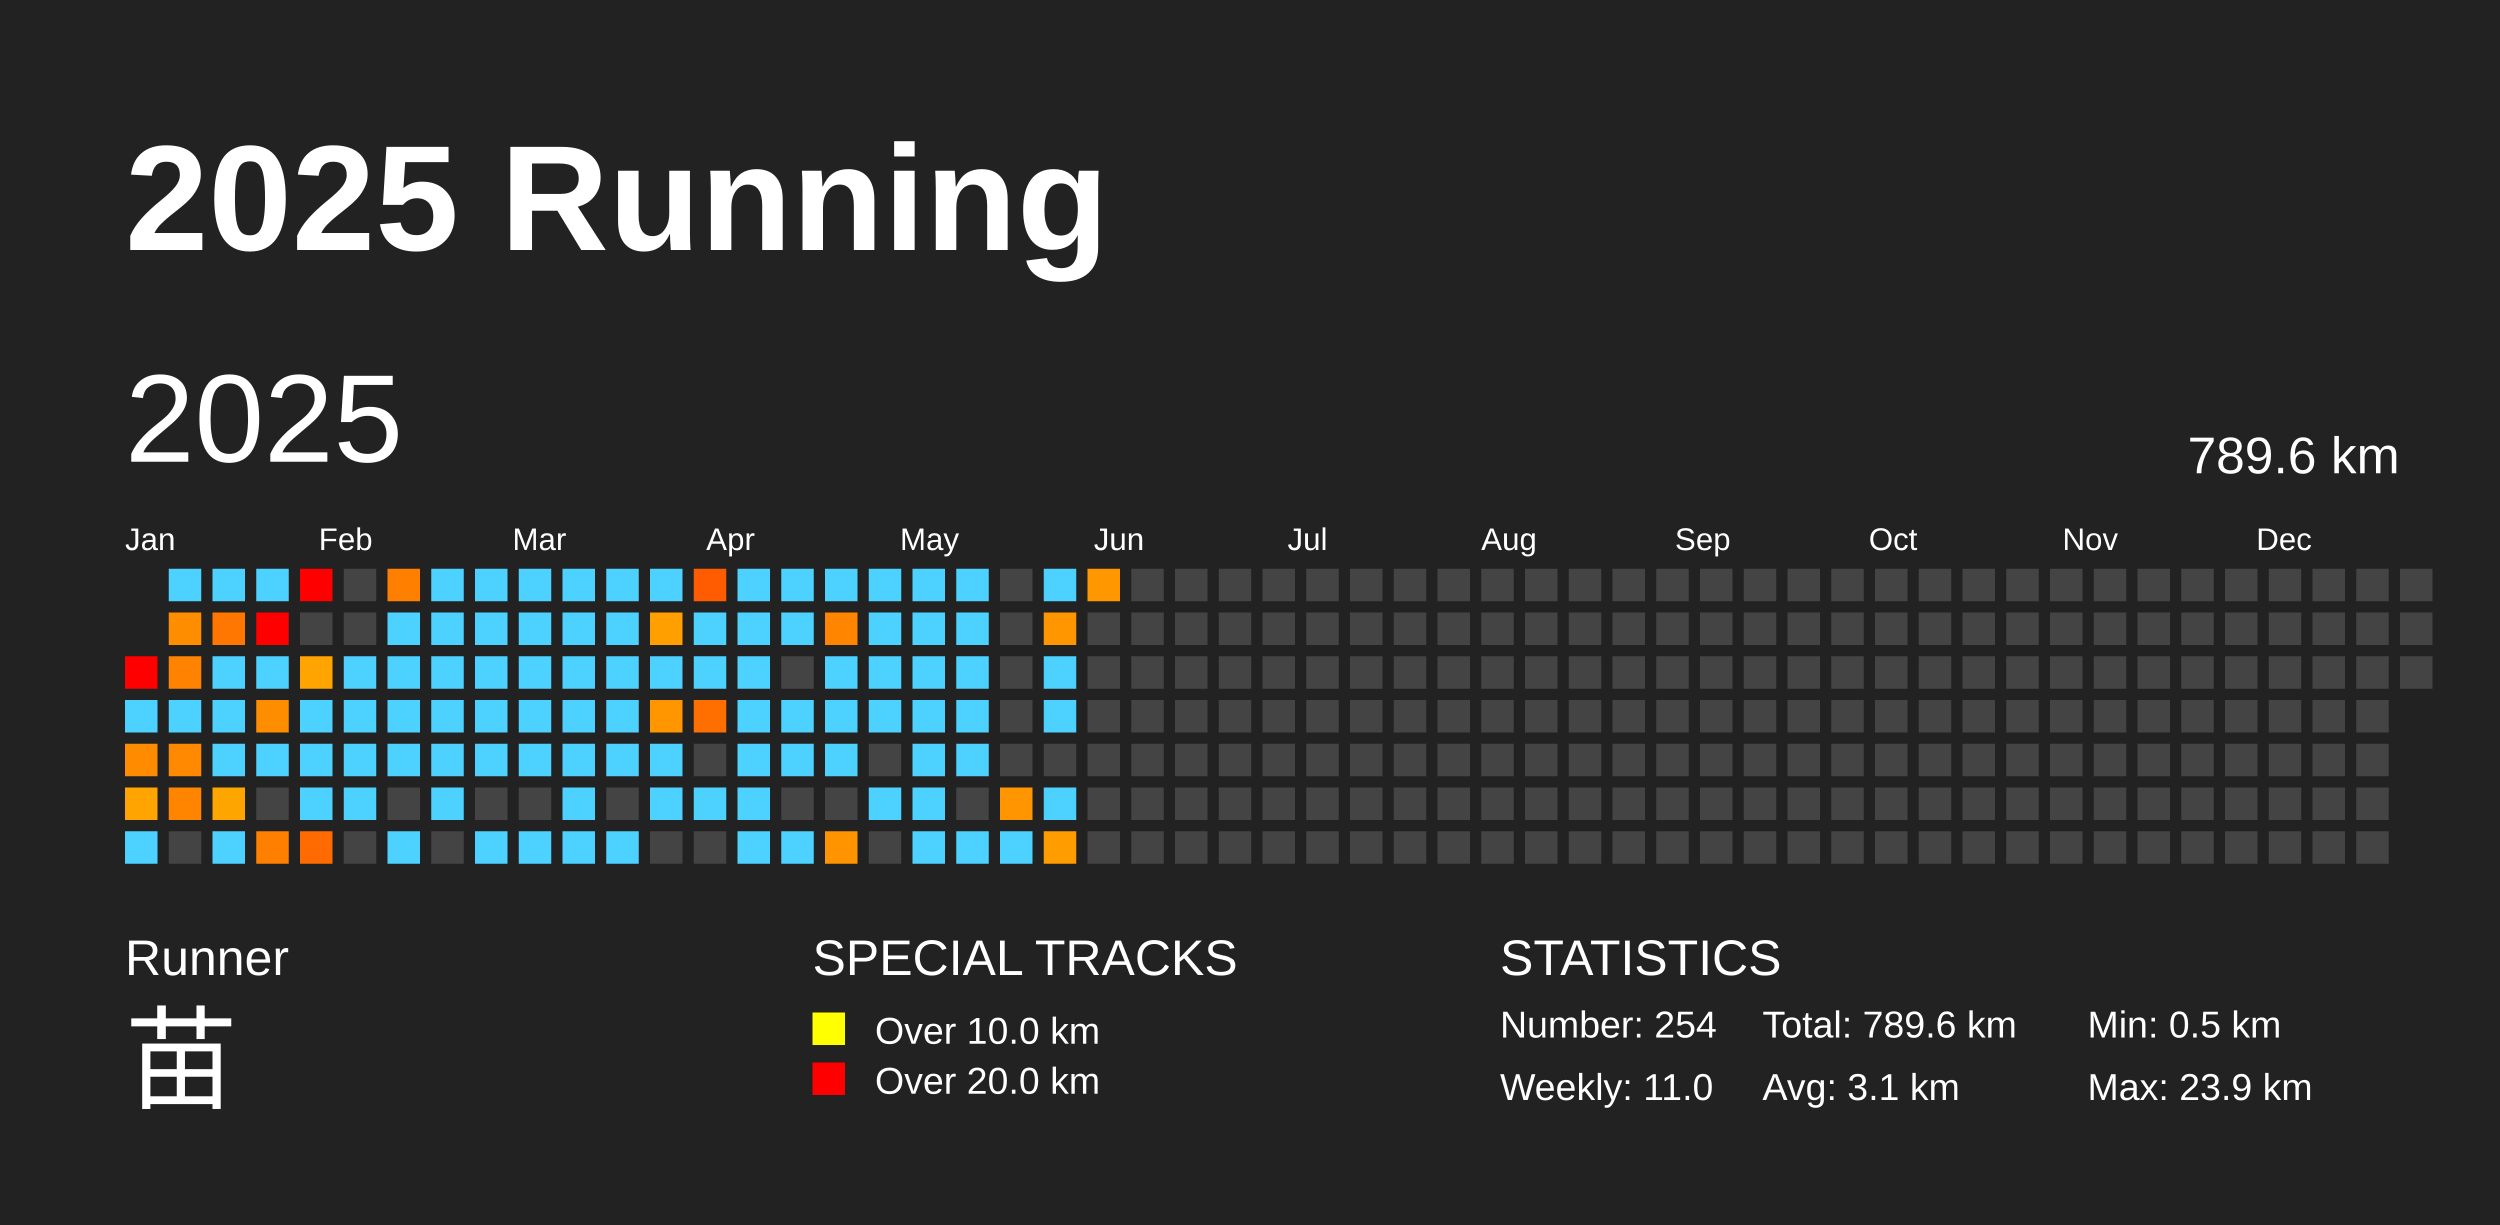
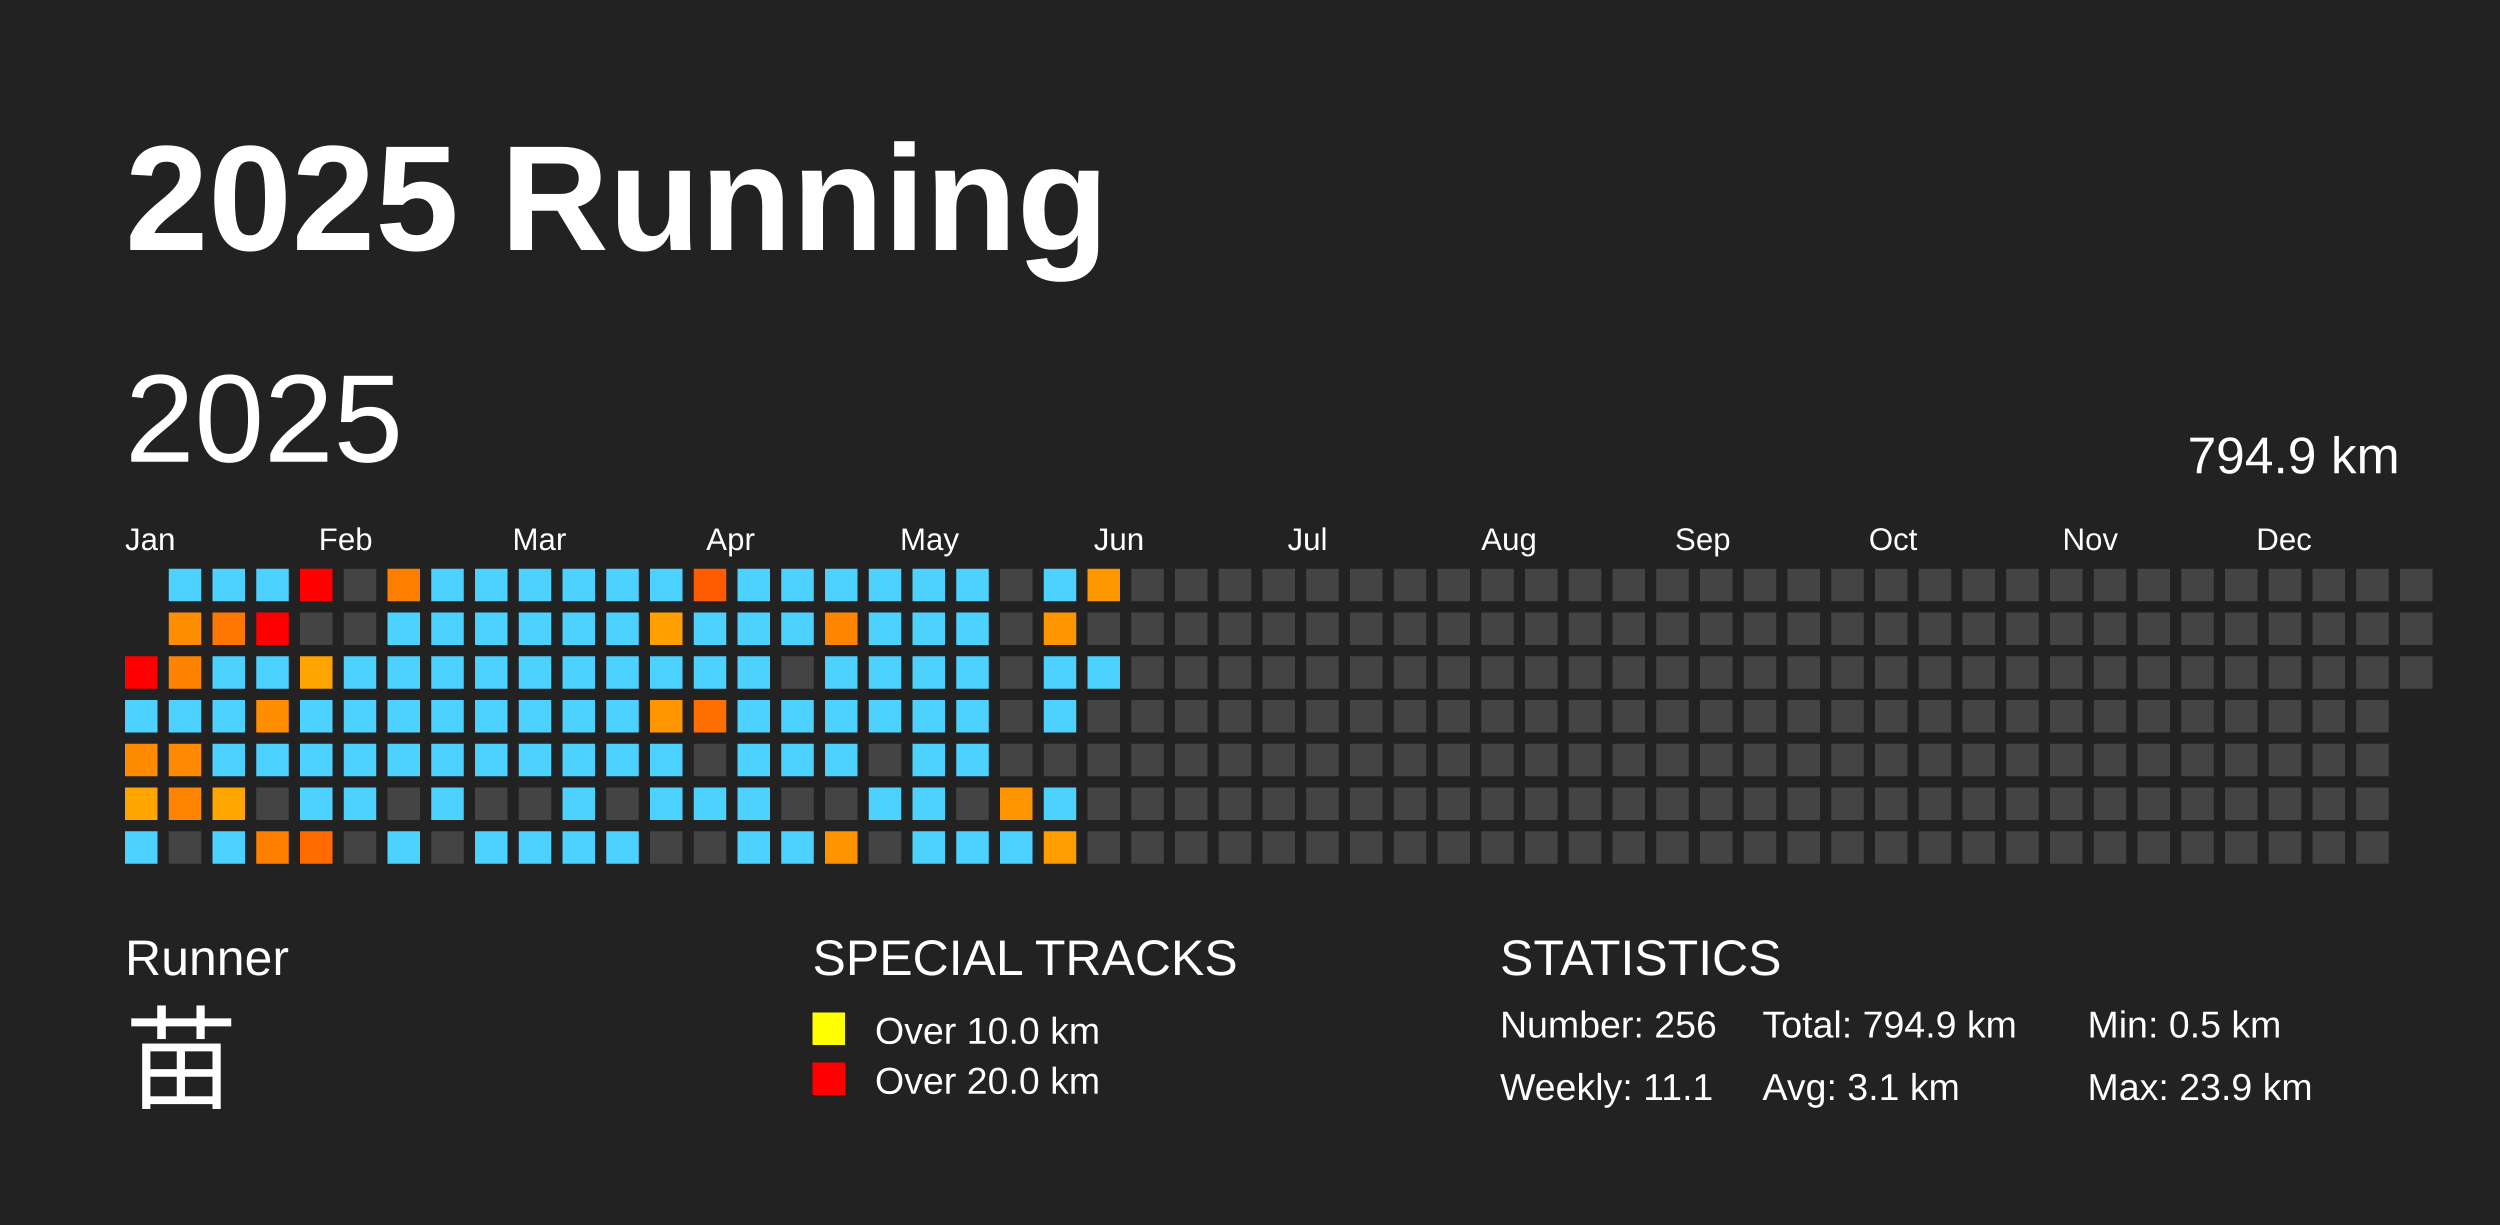
<svg xmlns="http://www.w3.org/2000/svg" baseProfile="full" height="98mm" version="1.1" viewBox="0,0,200,98" width="200mm">
  <defs />
  <rect fill="#222222" height="98" width="200" x="0" y="0" />
  <text fill="#FFFFFF" style="font-size:12px; font-family:Arial; font-weight:bold;" x="10" y="20">2025 Running</text>
  <text fill="#FFFFFF" style="font-size:4px; font-family:Arial" x="10" y="78">Runner</text>
  <text fill="#FFFFFF" style="font-size:9px; font-family:Arial" x="10" y="88">苗</text>
  <text fill="#FFFFFF" style="font-size:4px; font-family:Arial" x="65" y="78">SPECIAL TRACKS</text>
  <rect fill="yellow" height="2.6" width="2.6" x="65" y="81" />
  <text fill="#FFFFFF" style="font-size:3px; font-family:Arial" x="70" y="83.5">Over 10.0 km</text>
  <rect fill="red" height="2.6" width="2.6" x="65" y="85" />
  <text fill="#FFFFFF" style="font-size:3px; font-family:Arial" x="70" y="87.5">Over 20.0 km</text>
  <text fill="#FFFFFF" style="font-size:4px; font-family:Arial" x="120" y="78">STATISTICS</text>
-   <text fill="#FFFFFF" style="font-size:3px; font-family:Arial" x="120" y="83">Number: 254</text>
-   <text fill="#FFFFFF" style="font-size:3px; font-family:Arial" x="120" y="88">Weekly: 11.0</text>
-   <text fill="#FFFFFF" style="font-size:3px; font-family:Arial" x="141" y="83">Total: 789.6 km</text>
+   <text fill="#FFFFFF" style="font-size:3px; font-family:Arial" x="120" y="83">Number: 256</text>
+   <text fill="#FFFFFF" style="font-size:3px; font-family:Arial" x="120" y="88">Weekly: 11.1</text>
+   <text fill="#FFFFFF" style="font-size:3px; font-family:Arial" x="141" y="83">Total: 794.9 km</text>
  <text fill="#FFFFFF" style="font-size:3px; font-family:Arial" x="141" y="88">Avg: 3.1 km</text>
  <text fill="#FFFFFF" style="font-size:3px; font-family:Arial" x="167" y="83">Min: 0.5 km</text>
  <text fill="#FFFFFF" style="font-size:3px; font-family:Arial" x="167" y="88">Max: 23.9 km</text>
  <text dominant-baseline="hanging" fill="#FFFFFF" style="font-size:10.0px; font-family:Arial;" x="10" y="30">2025</text>
-   <text dominant-baseline="hanging" fill="#FFFFFF" style="font-size:4.125px; font-family:Arial;" x="175" y="35">789.6 km</text>
+   <text dominant-baseline="hanging" fill="#FFFFFF" style="font-size:4.125px; font-family:Arial;" x="175" y="35">794.9 km</text>
  <text fill="#FFFFFF" style="font-size:2.5px; font-family:Arial" x="10.0" y="44">Jan</text>
  <text fill="#FFFFFF" style="font-size:2.5px; font-family:Arial" x="25.5" y="44">Feb</text>
  <text fill="#FFFFFF" style="font-size:2.5px; font-family:Arial" x="41.0" y="44">Mar</text>
  <text fill="#FFFFFF" style="font-size:2.5px; font-family:Arial" x="56.5" y="44">Apr</text>
  <text fill="#FFFFFF" style="font-size:2.5px; font-family:Arial" x="72.0" y="44">May</text>
  <text fill="#FFFFFF" style="font-size:2.5px; font-family:Arial" x="87.5" y="44">Jun</text>
  <text fill="#FFFFFF" style="font-size:2.5px; font-family:Arial" x="103.0" y="44">Jul</text>
  <text fill="#FFFFFF" style="font-size:2.5px; font-family:Arial" x="118.5" y="44">Aug</text>
  <text fill="#FFFFFF" style="font-size:2.5px; font-family:Arial" x="134.0" y="44">Sep</text>
  <text fill="#FFFFFF" style="font-size:2.5px; font-family:Arial" x="149.5" y="44">Oct</text>
  <text fill="#FFFFFF" style="font-size:2.5px; font-family:Arial" x="165.0" y="44">Nov</text>
  <text fill="#FFFFFF" style="font-size:2.5px; font-family:Arial" x="180.5" y="44">Dec</text>
  <rect fill="red" height="2.6" width="2.6" x="10.0" y="52.5" />
  <rect fill="#4dd2ff" height="2.6" width="2.6" x="10.0" y="56.0" />
  <rect fill="#ff8c00" height="2.6" width="2.6" x="10.0" y="59.5" />
  <rect fill="#ffa400" height="2.6" width="2.6" x="10.0" y="63.0" />
  <rect fill="#4dd2ff" height="2.6" width="2.6" x="10.0" y="66.5" />
  <rect fill="#4dd2ff" height="2.6" width="2.6" x="13.5" y="45.5" />
  <rect fill="#ff8d00" height="2.6" width="2.6" x="13.5" y="49.0" />
  <rect fill="#ff8300" height="2.6" width="2.6" x="13.5" y="52.5" />
  <rect fill="#4dd2ff" height="2.6" width="2.6" x="13.5" y="56.0" />
  <rect fill="#ff8900" height="2.6" width="2.6" x="13.5" y="59.5" />
  <rect fill="#ff8400" height="2.6" width="2.6" x="13.5" y="63.0" />
  <rect fill="#444444" height="2.6" width="2.6" x="13.5" y="66.5" />
  <rect fill="#4dd2ff" height="2.6" width="2.6" x="17.0" y="45.5" />
  <rect fill="#ff7700" height="2.6" width="2.6" x="17.0" y="49.0" />
  <rect fill="#4dd2ff" height="2.6" width="2.6" x="17.0" y="52.5" />
  <rect fill="#4dd2ff" height="2.6" width="2.6" x="17.0" y="56.0" />
  <rect fill="#4dd2ff" height="2.6" width="2.6" x="17.0" y="59.5" />
  <rect fill="#ffa500" height="2.6" width="2.6" x="17.0" y="63.0" />
  <rect fill="#4dd2ff" height="2.6" width="2.6" x="17.0" y="66.5" />
  <rect fill="#4dd2ff" height="2.6" width="2.6" x="20.5" y="45.5" />
  <rect fill="red" height="2.6" width="2.6" x="20.5" y="49.0" />
  <rect fill="#4dd2ff" height="2.6" width="2.6" x="20.5" y="52.5" />
  <rect fill="#ff8d00" height="2.6" width="2.6" x="20.5" y="56.0" />
  <rect fill="#4dd2ff" height="2.6" width="2.6" x="20.5" y="59.5" />
  <rect fill="#444444" height="2.6" width="2.6" x="20.5" y="63.0" />
  <rect fill="#ff7f00" height="2.6" width="2.6" x="20.5" y="66.5" />
  <rect fill="red" height="2.6" width="2.6" x="24.0" y="45.5" />
  <rect fill="#444444" height="2.6" width="2.6" x="24.0" y="49.0" />
  <rect fill="#ffa400" height="2.6" width="2.6" x="24.0" y="52.5" />
  <rect fill="#4dd2ff" height="2.6" width="2.6" x="24.0" y="56.0" />
  <rect fill="#4dd2ff" height="2.6" width="2.6" x="24.0" y="59.5" />
  <rect fill="#4dd2ff" height="2.6" width="2.6" x="24.0" y="63.0" />
  <rect fill="#ff6b00" height="2.6" width="2.6" x="24.0" y="66.5" />
  <rect fill="#444444" height="2.6" width="2.6" x="27.5" y="45.5" />
  <rect fill="#444444" height="2.6" width="2.6" x="27.5" y="49.0" />
  <rect fill="#4dd2ff" height="2.6" width="2.6" x="27.5" y="52.5" />
  <rect fill="#4dd2ff" height="2.6" width="2.6" x="27.5" y="56.0" />
  <rect fill="#4dd2ff" height="2.6" width="2.6" x="27.5" y="59.5" />
  <rect fill="#4dd2ff" height="2.6" width="2.6" x="27.5" y="63.0" />
  <rect fill="#444444" height="2.6" width="2.6" x="27.5" y="66.5" />
  <rect fill="#ff8000" height="2.6" width="2.6" x="31.0" y="45.5" />
  <rect fill="#4dd2ff" height="2.6" width="2.6" x="31.0" y="49.0" />
  <rect fill="#4dd2ff" height="2.6" width="2.6" x="31.0" y="52.5" />
  <rect fill="#4dd2ff" height="2.6" width="2.6" x="31.0" y="56.0" />
  <rect fill="#4dd2ff" height="2.6" width="2.6" x="31.0" y="59.5" />
  <rect fill="#444444" height="2.6" width="2.6" x="31.0" y="63.0" />
  <rect fill="#4dd2ff" height="2.6" width="2.6" x="31.0" y="66.5" />
  <rect fill="#4dd2ff" height="2.6" width="2.6" x="34.5" y="45.5" />
  <rect fill="#4dd2ff" height="2.6" width="2.6" x="34.5" y="49.0" />
  <rect fill="#4dd2ff" height="2.6" width="2.6" x="34.5" y="52.5" />
  <rect fill="#4dd2ff" height="2.6" width="2.6" x="34.5" y="56.0" />
  <rect fill="#4dd2ff" height="2.6" width="2.6" x="34.5" y="59.5" />
  <rect fill="#4dd2ff" height="2.6" width="2.6" x="34.5" y="63.0" />
  <rect fill="#444444" height="2.6" width="2.6" x="34.5" y="66.5" />
  <rect fill="#4dd2ff" height="2.6" width="2.6" x="38.0" y="45.5" />
  <rect fill="#4dd2ff" height="2.6" width="2.6" x="38.0" y="49.0" />
  <rect fill="#4dd2ff" height="2.6" width="2.6" x="38.0" y="52.5" />
  <rect fill="#4dd2ff" height="2.6" width="2.6" x="38.0" y="56.0" />
  <rect fill="#4dd2ff" height="2.6" width="2.6" x="38.0" y="59.5" />
  <rect fill="#444444" height="2.6" width="2.6" x="38.0" y="63.0" />
  <rect fill="#4dd2ff" height="2.6" width="2.6" x="38.0" y="66.5" />
  <rect fill="#4dd2ff" height="2.6" width="2.6" x="41.5" y="45.5" />
  <rect fill="#4dd2ff" height="2.6" width="2.6" x="41.5" y="49.0" />
  <rect fill="#4dd2ff" height="2.6" width="2.6" x="41.5" y="52.5" />
  <rect fill="#4dd2ff" height="2.6" width="2.6" x="41.5" y="56.0" />
  <rect fill="#4dd2ff" height="2.6" width="2.6" x="41.5" y="59.5" />
  <rect fill="#444444" height="2.6" width="2.6" x="41.5" y="63.0" />
  <rect fill="#4dd2ff" height="2.6" width="2.6" x="41.5" y="66.5" />
  <rect fill="#4dd2ff" height="2.6" width="2.6" x="45.0" y="45.5" />
  <rect fill="#4dd2ff" height="2.6" width="2.6" x="45.0" y="49.0" />
  <rect fill="#4dd2ff" height="2.6" width="2.6" x="45.0" y="52.5" />
  <rect fill="#4dd2ff" height="2.6" width="2.6" x="45.0" y="56.0" />
  <rect fill="#4dd2ff" height="2.6" width="2.6" x="45.0" y="59.5" />
  <rect fill="#4dd2ff" height="2.6" width="2.6" x="45.0" y="63.0" />
  <rect fill="#4dd2ff" height="2.6" width="2.6" x="45.0" y="66.5" />
  <rect fill="#4dd2ff" height="2.6" width="2.6" x="48.5" y="45.5" />
  <rect fill="#4dd2ff" height="2.6" width="2.6" x="48.5" y="49.0" />
  <rect fill="#4dd2ff" height="2.6" width="2.6" x="48.5" y="52.5" />
  <rect fill="#4dd2ff" height="2.6" width="2.6" x="48.5" y="56.0" />
  <rect fill="#4dd2ff" height="2.6" width="2.6" x="48.5" y="59.5" />
  <rect fill="#444444" height="2.6" width="2.6" x="48.5" y="63.0" />
  <rect fill="#4dd2ff" height="2.6" width="2.6" x="48.5" y="66.5" />
  <rect fill="#4dd2ff" height="2.6" width="2.6" x="52.0" y="45.5" />
  <rect fill="#ff9f00" height="2.6" width="2.6" x="52.0" y="49.0" />
  <rect fill="#4dd2ff" height="2.6" width="2.6" x="52.0" y="52.5" />
  <rect fill="#ff9600" height="2.6" width="2.6" x="52.0" y="56.0" />
  <rect fill="#4dd2ff" height="2.6" width="2.6" x="52.0" y="59.5" />
  <rect fill="#4dd2ff" height="2.6" width="2.6" x="52.0" y="63.0" />
  <rect fill="#444444" height="2.6" width="2.6" x="52.0" y="66.5" />
  <rect fill="#ff5b00" height="2.6" width="2.6" x="55.5" y="45.5" />
  <rect fill="#4dd2ff" height="2.6" width="2.6" x="55.5" y="49.0" />
  <rect fill="#4dd2ff" height="2.6" width="2.6" x="55.5" y="52.5" />
  <rect fill="#ff6f00" height="2.6" width="2.6" x="55.5" y="56.0" />
  <rect fill="#444444" height="2.6" width="2.6" x="55.5" y="59.5" />
  <rect fill="#4dd2ff" height="2.6" width="2.6" x="55.5" y="63.0" />
  <rect fill="#444444" height="2.6" width="2.6" x="55.5" y="66.5" />
  <rect fill="#4dd2ff" height="2.6" width="2.6" x="59.0" y="45.5" />
  <rect fill="#4dd2ff" height="2.6" width="2.6" x="59.0" y="49.0" />
  <rect fill="#4dd2ff" height="2.6" width="2.6" x="59.0" y="52.5" />
  <rect fill="#4dd2ff" height="2.6" width="2.6" x="59.0" y="56.0" />
  <rect fill="#4dd2ff" height="2.6" width="2.6" x="59.0" y="59.5" />
  <rect fill="#4dd2ff" height="2.6" width="2.6" x="59.0" y="63.0" />
  <rect fill="#4dd2ff" height="2.6" width="2.6" x="59.0" y="66.5" />
  <rect fill="#4dd2ff" height="2.6" width="2.6" x="62.5" y="45.5" />
  <rect fill="#4dd2ff" height="2.6" width="2.6" x="62.5" y="49.0" />
  <rect fill="#444444" height="2.6" width="2.6" x="62.5" y="52.5" />
  <rect fill="#4dd2ff" height="2.6" width="2.6" x="62.5" y="56.0" />
  <rect fill="#4dd2ff" height="2.6" width="2.6" x="62.5" y="59.5" />
  <rect fill="#444444" height="2.6" width="2.6" x="62.5" y="63.0" />
  <rect fill="#4dd2ff" height="2.6" width="2.6" x="62.5" y="66.5" />
  <rect fill="#4dd2ff" height="2.6" width="2.6" x="66.0" y="45.5" />
  <rect fill="#ff8400" height="2.6" width="2.6" x="66.0" y="49.0" />
  <rect fill="#4dd2ff" height="2.6" width="2.6" x="66.0" y="52.5" />
  <rect fill="#4dd2ff" height="2.6" width="2.6" x="66.0" y="56.0" />
  <rect fill="#4dd2ff" height="2.6" width="2.6" x="66.0" y="59.5" />
  <rect fill="#444444" height="2.6" width="2.6" x="66.0" y="63.0" />
  <rect fill="#ff9300" height="2.6" width="2.6" x="66.0" y="66.5" />
  <rect fill="#4dd2ff" height="2.6" width="2.6" x="69.5" y="45.5" />
  <rect fill="#4dd2ff" height="2.6" width="2.6" x="69.5" y="49.0" />
  <rect fill="#4dd2ff" height="2.6" width="2.6" x="69.5" y="52.5" />
  <rect fill="#4dd2ff" height="2.6" width="2.6" x="69.5" y="56.0" />
  <rect fill="#444444" height="2.6" width="2.6" x="69.5" y="59.5" />
  <rect fill="#4dd2ff" height="2.6" width="2.6" x="69.5" y="63.0" />
  <rect fill="#444444" height="2.6" width="2.6" x="69.5" y="66.5" />
  <rect fill="#4dd2ff" height="2.6" width="2.6" x="73.0" y="45.5" />
  <rect fill="#4dd2ff" height="2.6" width="2.6" x="73.0" y="49.0" />
  <rect fill="#4dd2ff" height="2.6" width="2.6" x="73.0" y="52.5" />
  <rect fill="#4dd2ff" height="2.6" width="2.6" x="73.0" y="56.0" />
  <rect fill="#4dd2ff" height="2.6" width="2.6" x="73.0" y="59.5" />
  <rect fill="#4dd2ff" height="2.6" width="2.6" x="73.0" y="63.0" />
  <rect fill="#4dd2ff" height="2.6" width="2.6" x="73.0" y="66.5" />
  <rect fill="#4dd2ff" height="2.6" width="2.6" x="76.5" y="45.5" />
  <rect fill="#4dd2ff" height="2.6" width="2.6" x="76.5" y="49.0" />
  <rect fill="#4dd2ff" height="2.6" width="2.6" x="76.5" y="52.5" />
  <rect fill="#4dd2ff" height="2.6" width="2.6" x="76.5" y="56.0" />
  <rect fill="#4dd2ff" height="2.6" width="2.6" x="76.5" y="59.5" />
  <rect fill="#444444" height="2.6" width="2.6" x="76.5" y="63.0" />
  <rect fill="#4dd2ff" height="2.6" width="2.6" x="76.5" y="66.5" />
  <rect fill="#444444" height="2.6" width="2.6" x="80.0" y="45.5" />
  <rect fill="#444444" height="2.6" width="2.6" x="80.0" y="49.0" />
  <rect fill="#444444" height="2.6" width="2.6" x="80.0" y="52.5" />
  <rect fill="#444444" height="2.6" width="2.6" x="80.0" y="56.0" />
  <rect fill="#444444" height="2.6" width="2.6" x="80.0" y="59.5" />
  <rect fill="#ff9500" height="2.6" width="2.6" x="80.0" y="63.0" />
  <rect fill="#4dd2ff" height="2.6" width="2.6" x="80.0" y="66.5" />
  <rect fill="#4dd2ff" height="2.6" width="2.6" x="83.5" y="45.5" />
  <rect fill="#ff9600" height="2.6" width="2.6" x="83.5" y="49.0" />
  <rect fill="#4dd2ff" height="2.6" width="2.6" x="83.5" y="52.5" />
  <rect fill="#4dd2ff" height="2.6" width="2.6" x="83.5" y="56.0" />
  <rect fill="#444444" height="2.6" width="2.6" x="83.5" y="59.5" />
  <rect fill="#4dd2ff" height="2.6" width="2.6" x="83.5" y="63.0" />
  <rect fill="#ff9c00" height="2.6" width="2.6" x="83.5" y="66.5" />
  <rect fill="#ff9700" height="2.6" width="2.6" x="87.0" y="45.5" />
  <rect fill="#444444" height="2.6" width="2.6" x="87.0" y="49.0" />
-   <rect fill="#444444" height="2.6" width="2.6" x="87.0" y="52.5" />
+   <rect fill="#4dd2ff" height="2.6" width="2.6" x="87.0" y="52.5" />
  <rect fill="#444444" height="2.6" width="2.6" x="87.0" y="56.0" />
  <rect fill="#444444" height="2.6" width="2.6" x="87.0" y="59.5" />
  <rect fill="#444444" height="2.6" width="2.6" x="87.0" y="63.0" />
  <rect fill="#444444" height="2.6" width="2.6" x="87.0" y="66.5" />
  <rect fill="#444444" height="2.6" width="2.6" x="90.5" y="45.5" />
  <rect fill="#444444" height="2.6" width="2.6" x="90.5" y="49.0" />
  <rect fill="#444444" height="2.6" width="2.6" x="90.5" y="52.5" />
  <rect fill="#444444" height="2.6" width="2.6" x="90.5" y="56.0" />
  <rect fill="#444444" height="2.6" width="2.6" x="90.5" y="59.5" />
  <rect fill="#444444" height="2.6" width="2.6" x="90.5" y="63.0" />
  <rect fill="#444444" height="2.6" width="2.6" x="90.5" y="66.5" />
  <rect fill="#444444" height="2.6" width="2.6" x="94.0" y="45.5" />
  <rect fill="#444444" height="2.6" width="2.6" x="94.0" y="49.0" />
  <rect fill="#444444" height="2.6" width="2.6" x="94.0" y="52.5" />
  <rect fill="#444444" height="2.6" width="2.6" x="94.0" y="56.0" />
  <rect fill="#444444" height="2.6" width="2.6" x="94.0" y="59.5" />
  <rect fill="#444444" height="2.6" width="2.6" x="94.0" y="63.0" />
  <rect fill="#444444" height="2.6" width="2.6" x="94.0" y="66.5" />
  <rect fill="#444444" height="2.6" width="2.6" x="97.5" y="45.5" />
  <rect fill="#444444" height="2.6" width="2.6" x="97.5" y="49.0" />
  <rect fill="#444444" height="2.6" width="2.6" x="97.5" y="52.5" />
  <rect fill="#444444" height="2.6" width="2.6" x="97.5" y="56.0" />
  <rect fill="#444444" height="2.6" width="2.6" x="97.5" y="59.5" />
  <rect fill="#444444" height="2.6" width="2.6" x="97.5" y="63.0" />
  <rect fill="#444444" height="2.6" width="2.6" x="97.5" y="66.5" />
  <rect fill="#444444" height="2.6" width="2.6" x="101.0" y="45.5" />
  <rect fill="#444444" height="2.6" width="2.6" x="101.0" y="49.0" />
  <rect fill="#444444" height="2.6" width="2.6" x="101.0" y="52.5" />
  <rect fill="#444444" height="2.6" width="2.6" x="101.0" y="56.0" />
  <rect fill="#444444" height="2.6" width="2.6" x="101.0" y="59.5" />
  <rect fill="#444444" height="2.6" width="2.6" x="101.0" y="63.0" />
  <rect fill="#444444" height="2.6" width="2.6" x="101.0" y="66.5" />
  <rect fill="#444444" height="2.6" width="2.6" x="104.5" y="45.5" />
  <rect fill="#444444" height="2.6" width="2.6" x="104.5" y="49.0" />
  <rect fill="#444444" height="2.6" width="2.6" x="104.5" y="52.5" />
  <rect fill="#444444" height="2.6" width="2.6" x="104.5" y="56.0" />
  <rect fill="#444444" height="2.6" width="2.6" x="104.5" y="59.5" />
  <rect fill="#444444" height="2.6" width="2.6" x="104.5" y="63.0" />
  <rect fill="#444444" height="2.6" width="2.6" x="104.5" y="66.5" />
  <rect fill="#444444" height="2.6" width="2.6" x="108.0" y="45.5" />
  <rect fill="#444444" height="2.6" width="2.6" x="108.0" y="49.0" />
  <rect fill="#444444" height="2.6" width="2.6" x="108.0" y="52.5" />
  <rect fill="#444444" height="2.6" width="2.6" x="108.0" y="56.0" />
  <rect fill="#444444" height="2.6" width="2.6" x="108.0" y="59.5" />
  <rect fill="#444444" height="2.6" width="2.6" x="108.0" y="63.0" />
  <rect fill="#444444" height="2.6" width="2.6" x="108.0" y="66.5" />
  <rect fill="#444444" height="2.6" width="2.6" x="111.5" y="45.5" />
  <rect fill="#444444" height="2.6" width="2.6" x="111.5" y="49.0" />
  <rect fill="#444444" height="2.6" width="2.6" x="111.5" y="52.5" />
  <rect fill="#444444" height="2.6" width="2.6" x="111.5" y="56.0" />
  <rect fill="#444444" height="2.6" width="2.6" x="111.5" y="59.5" />
  <rect fill="#444444" height="2.6" width="2.6" x="111.5" y="63.0" />
  <rect fill="#444444" height="2.6" width="2.6" x="111.5" y="66.5" />
  <rect fill="#444444" height="2.6" width="2.6" x="115.0" y="45.5" />
  <rect fill="#444444" height="2.6" width="2.6" x="115.0" y="49.0" />
  <rect fill="#444444" height="2.6" width="2.6" x="115.0" y="52.5" />
  <rect fill="#444444" height="2.6" width="2.6" x="115.0" y="56.0" />
  <rect fill="#444444" height="2.6" width="2.6" x="115.0" y="59.5" />
  <rect fill="#444444" height="2.6" width="2.6" x="115.0" y="63.0" />
  <rect fill="#444444" height="2.6" width="2.6" x="115.0" y="66.5" />
  <rect fill="#444444" height="2.6" width="2.6" x="118.5" y="45.5" />
  <rect fill="#444444" height="2.6" width="2.6" x="118.5" y="49.0" />
  <rect fill="#444444" height="2.6" width="2.6" x="118.5" y="52.5" />
  <rect fill="#444444" height="2.6" width="2.6" x="118.5" y="56.0" />
  <rect fill="#444444" height="2.6" width="2.6" x="118.5" y="59.5" />
  <rect fill="#444444" height="2.6" width="2.6" x="118.5" y="63.0" />
  <rect fill="#444444" height="2.6" width="2.6" x="118.5" y="66.5" />
  <rect fill="#444444" height="2.6" width="2.6" x="122.0" y="45.5" />
  <rect fill="#444444" height="2.6" width="2.6" x="122.0" y="49.0" />
  <rect fill="#444444" height="2.6" width="2.6" x="122.0" y="52.5" />
  <rect fill="#444444" height="2.6" width="2.6" x="122.0" y="56.0" />
  <rect fill="#444444" height="2.6" width="2.6" x="122.0" y="59.5" />
  <rect fill="#444444" height="2.6" width="2.6" x="122.0" y="63.0" />
  <rect fill="#444444" height="2.6" width="2.6" x="122.0" y="66.5" />
  <rect fill="#444444" height="2.6" width="2.6" x="125.5" y="45.5" />
  <rect fill="#444444" height="2.6" width="2.6" x="125.5" y="49.0" />
  <rect fill="#444444" height="2.6" width="2.6" x="125.5" y="52.5" />
  <rect fill="#444444" height="2.6" width="2.6" x="125.5" y="56.0" />
  <rect fill="#444444" height="2.6" width="2.6" x="125.5" y="59.5" />
  <rect fill="#444444" height="2.6" width="2.6" x="125.5" y="63.0" />
  <rect fill="#444444" height="2.6" width="2.6" x="125.5" y="66.5" />
  <rect fill="#444444" height="2.6" width="2.6" x="129.0" y="45.5" />
  <rect fill="#444444" height="2.6" width="2.6" x="129.0" y="49.0" />
  <rect fill="#444444" height="2.6" width="2.6" x="129.0" y="52.5" />
  <rect fill="#444444" height="2.6" width="2.6" x="129.0" y="56.0" />
  <rect fill="#444444" height="2.6" width="2.6" x="129.0" y="59.5" />
  <rect fill="#444444" height="2.6" width="2.6" x="129.0" y="63.0" />
  <rect fill="#444444" height="2.6" width="2.6" x="129.0" y="66.5" />
  <rect fill="#444444" height="2.6" width="2.6" x="132.5" y="45.5" />
  <rect fill="#444444" height="2.6" width="2.6" x="132.5" y="49.0" />
  <rect fill="#444444" height="2.6" width="2.6" x="132.5" y="52.5" />
  <rect fill="#444444" height="2.6" width="2.6" x="132.5" y="56.0" />
  <rect fill="#444444" height="2.6" width="2.6" x="132.5" y="59.5" />
  <rect fill="#444444" height="2.6" width="2.6" x="132.5" y="63.0" />
  <rect fill="#444444" height="2.6" width="2.6" x="132.5" y="66.5" />
  <rect fill="#444444" height="2.6" width="2.6" x="136.0" y="45.5" />
  <rect fill="#444444" height="2.6" width="2.6" x="136.0" y="49.0" />
  <rect fill="#444444" height="2.6" width="2.6" x="136.0" y="52.5" />
  <rect fill="#444444" height="2.6" width="2.6" x="136.0" y="56.0" />
  <rect fill="#444444" height="2.6" width="2.6" x="136.0" y="59.5" />
  <rect fill="#444444" height="2.6" width="2.6" x="136.0" y="63.0" />
  <rect fill="#444444" height="2.6" width="2.6" x="136.0" y="66.5" />
  <rect fill="#444444" height="2.6" width="2.6" x="139.5" y="45.5" />
  <rect fill="#444444" height="2.6" width="2.6" x="139.5" y="49.0" />
  <rect fill="#444444" height="2.6" width="2.6" x="139.5" y="52.5" />
  <rect fill="#444444" height="2.6" width="2.6" x="139.5" y="56.0" />
  <rect fill="#444444" height="2.6" width="2.6" x="139.5" y="59.5" />
  <rect fill="#444444" height="2.6" width="2.6" x="139.5" y="63.0" />
  <rect fill="#444444" height="2.6" width="2.6" x="139.5" y="66.5" />
  <rect fill="#444444" height="2.6" width="2.6" x="143.0" y="45.5" />
  <rect fill="#444444" height="2.6" width="2.6" x="143.0" y="49.0" />
  <rect fill="#444444" height="2.6" width="2.6" x="143.0" y="52.5" />
  <rect fill="#444444" height="2.6" width="2.6" x="143.0" y="56.0" />
  <rect fill="#444444" height="2.6" width="2.6" x="143.0" y="59.5" />
  <rect fill="#444444" height="2.6" width="2.6" x="143.0" y="63.0" />
  <rect fill="#444444" height="2.6" width="2.6" x="143.0" y="66.5" />
  <rect fill="#444444" height="2.6" width="2.6" x="146.5" y="45.5" />
  <rect fill="#444444" height="2.6" width="2.6" x="146.5" y="49.0" />
  <rect fill="#444444" height="2.6" width="2.6" x="146.5" y="52.5" />
  <rect fill="#444444" height="2.6" width="2.6" x="146.5" y="56.0" />
  <rect fill="#444444" height="2.6" width="2.6" x="146.5" y="59.5" />
  <rect fill="#444444" height="2.6" width="2.6" x="146.5" y="63.0" />
  <rect fill="#444444" height="2.6" width="2.6" x="146.5" y="66.5" />
  <rect fill="#444444" height="2.6" width="2.6" x="150.0" y="45.5" />
  <rect fill="#444444" height="2.6" width="2.6" x="150.0" y="49.0" />
  <rect fill="#444444" height="2.6" width="2.6" x="150.0" y="52.5" />
  <rect fill="#444444" height="2.6" width="2.6" x="150.0" y="56.0" />
  <rect fill="#444444" height="2.6" width="2.6" x="150.0" y="59.5" />
  <rect fill="#444444" height="2.6" width="2.6" x="150.0" y="63.0" />
  <rect fill="#444444" height="2.6" width="2.6" x="150.0" y="66.5" />
  <rect fill="#444444" height="2.6" width="2.6" x="153.5" y="45.5" />
  <rect fill="#444444" height="2.6" width="2.6" x="153.5" y="49.0" />
  <rect fill="#444444" height="2.6" width="2.6" x="153.5" y="52.5" />
  <rect fill="#444444" height="2.6" width="2.6" x="153.5" y="56.0" />
  <rect fill="#444444" height="2.6" width="2.6" x="153.5" y="59.5" />
  <rect fill="#444444" height="2.6" width="2.6" x="153.5" y="63.0" />
  <rect fill="#444444" height="2.6" width="2.6" x="153.5" y="66.5" />
  <rect fill="#444444" height="2.6" width="2.6" x="157.0" y="45.5" />
  <rect fill="#444444" height="2.6" width="2.6" x="157.0" y="49.0" />
  <rect fill="#444444" height="2.6" width="2.6" x="157.0" y="52.5" />
  <rect fill="#444444" height="2.6" width="2.6" x="157.0" y="56.0" />
  <rect fill="#444444" height="2.6" width="2.6" x="157.0" y="59.5" />
  <rect fill="#444444" height="2.6" width="2.6" x="157.0" y="63.0" />
  <rect fill="#444444" height="2.6" width="2.6" x="157.0" y="66.5" />
  <rect fill="#444444" height="2.6" width="2.6" x="160.5" y="45.5" />
  <rect fill="#444444" height="2.6" width="2.6" x="160.5" y="49.0" />
  <rect fill="#444444" height="2.6" width="2.6" x="160.5" y="52.5" />
  <rect fill="#444444" height="2.6" width="2.6" x="160.5" y="56.0" />
  <rect fill="#444444" height="2.6" width="2.6" x="160.5" y="59.5" />
  <rect fill="#444444" height="2.6" width="2.6" x="160.5" y="63.0" />
  <rect fill="#444444" height="2.6" width="2.6" x="160.5" y="66.5" />
  <rect fill="#444444" height="2.6" width="2.6" x="164.0" y="45.5" />
  <rect fill="#444444" height="2.6" width="2.6" x="164.0" y="49.0" />
  <rect fill="#444444" height="2.6" width="2.6" x="164.0" y="52.5" />
  <rect fill="#444444" height="2.6" width="2.6" x="164.0" y="56.0" />
  <rect fill="#444444" height="2.6" width="2.6" x="164.0" y="59.5" />
  <rect fill="#444444" height="2.6" width="2.6" x="164.0" y="63.0" />
  <rect fill="#444444" height="2.6" width="2.6" x="164.0" y="66.5" />
  <rect fill="#444444" height="2.6" width="2.6" x="167.5" y="45.5" />
  <rect fill="#444444" height="2.6" width="2.6" x="167.5" y="49.0" />
  <rect fill="#444444" height="2.6" width="2.6" x="167.5" y="52.5" />
  <rect fill="#444444" height="2.6" width="2.6" x="167.5" y="56.0" />
  <rect fill="#444444" height="2.6" width="2.6" x="167.5" y="59.5" />
  <rect fill="#444444" height="2.6" width="2.6" x="167.5" y="63.0" />
  <rect fill="#444444" height="2.6" width="2.6" x="167.5" y="66.5" />
  <rect fill="#444444" height="2.6" width="2.6" x="171.0" y="45.5" />
  <rect fill="#444444" height="2.6" width="2.6" x="171.0" y="49.0" />
  <rect fill="#444444" height="2.6" width="2.6" x="171.0" y="52.5" />
  <rect fill="#444444" height="2.6" width="2.6" x="171.0" y="56.0" />
  <rect fill="#444444" height="2.6" width="2.6" x="171.0" y="59.5" />
  <rect fill="#444444" height="2.6" width="2.6" x="171.0" y="63.0" />
  <rect fill="#444444" height="2.6" width="2.6" x="171.0" y="66.5" />
  <rect fill="#444444" height="2.6" width="2.6" x="174.5" y="45.5" />
  <rect fill="#444444" height="2.6" width="2.6" x="174.5" y="49.0" />
  <rect fill="#444444" height="2.6" width="2.6" x="174.5" y="52.5" />
  <rect fill="#444444" height="2.6" width="2.6" x="174.5" y="56.0" />
  <rect fill="#444444" height="2.6" width="2.6" x="174.5" y="59.5" />
  <rect fill="#444444" height="2.6" width="2.6" x="174.5" y="63.0" />
  <rect fill="#444444" height="2.6" width="2.6" x="174.5" y="66.5" />
  <rect fill="#444444" height="2.6" width="2.6" x="178.0" y="45.5" />
  <rect fill="#444444" height="2.6" width="2.6" x="178.0" y="49.0" />
  <rect fill="#444444" height="2.6" width="2.6" x="178.0" y="52.5" />
  <rect fill="#444444" height="2.6" width="2.6" x="178.0" y="56.0" />
  <rect fill="#444444" height="2.6" width="2.6" x="178.0" y="59.5" />
  <rect fill="#444444" height="2.6" width="2.6" x="178.0" y="63.0" />
  <rect fill="#444444" height="2.6" width="2.6" x="178.0" y="66.5" />
  <rect fill="#444444" height="2.6" width="2.6" x="181.5" y="45.5" />
  <rect fill="#444444" height="2.6" width="2.6" x="181.5" y="49.0" />
  <rect fill="#444444" height="2.6" width="2.6" x="181.5" y="52.5" />
  <rect fill="#444444" height="2.6" width="2.6" x="181.5" y="56.0" />
  <rect fill="#444444" height="2.6" width="2.6" x="181.5" y="59.5" />
  <rect fill="#444444" height="2.6" width="2.6" x="181.5" y="63.0" />
  <rect fill="#444444" height="2.6" width="2.6" x="181.5" y="66.5" />
  <rect fill="#444444" height="2.6" width="2.6" x="185.0" y="45.5" />
  <rect fill="#444444" height="2.6" width="2.6" x="185.0" y="49.0" />
  <rect fill="#444444" height="2.6" width="2.6" x="185.0" y="52.5" />
  <rect fill="#444444" height="2.6" width="2.6" x="185.0" y="56.0" />
  <rect fill="#444444" height="2.6" width="2.6" x="185.0" y="59.5" />
  <rect fill="#444444" height="2.6" width="2.6" x="185.0" y="63.0" />
  <rect fill="#444444" height="2.6" width="2.6" x="185.0" y="66.5" />
  <rect fill="#444444" height="2.6" width="2.6" x="188.5" y="45.5" />
  <rect fill="#444444" height="2.6" width="2.6" x="188.5" y="49.0" />
  <rect fill="#444444" height="2.6" width="2.6" x="188.5" y="52.5" />
  <rect fill="#444444" height="2.6" width="2.6" x="188.5" y="56.0" />
  <rect fill="#444444" height="2.6" width="2.6" x="188.5" y="59.5" />
  <rect fill="#444444" height="2.6" width="2.6" x="188.5" y="63.0" />
  <rect fill="#444444" height="2.6" width="2.6" x="188.5" y="66.5" />
  <rect fill="#444444" height="2.6" width="2.6" x="192.0" y="45.5" />
  <rect fill="#444444" height="2.6" width="2.6" x="192.0" y="49.0" />
  <rect fill="#444444" height="2.6" width="2.6" x="192.0" y="52.5" />
</svg>
